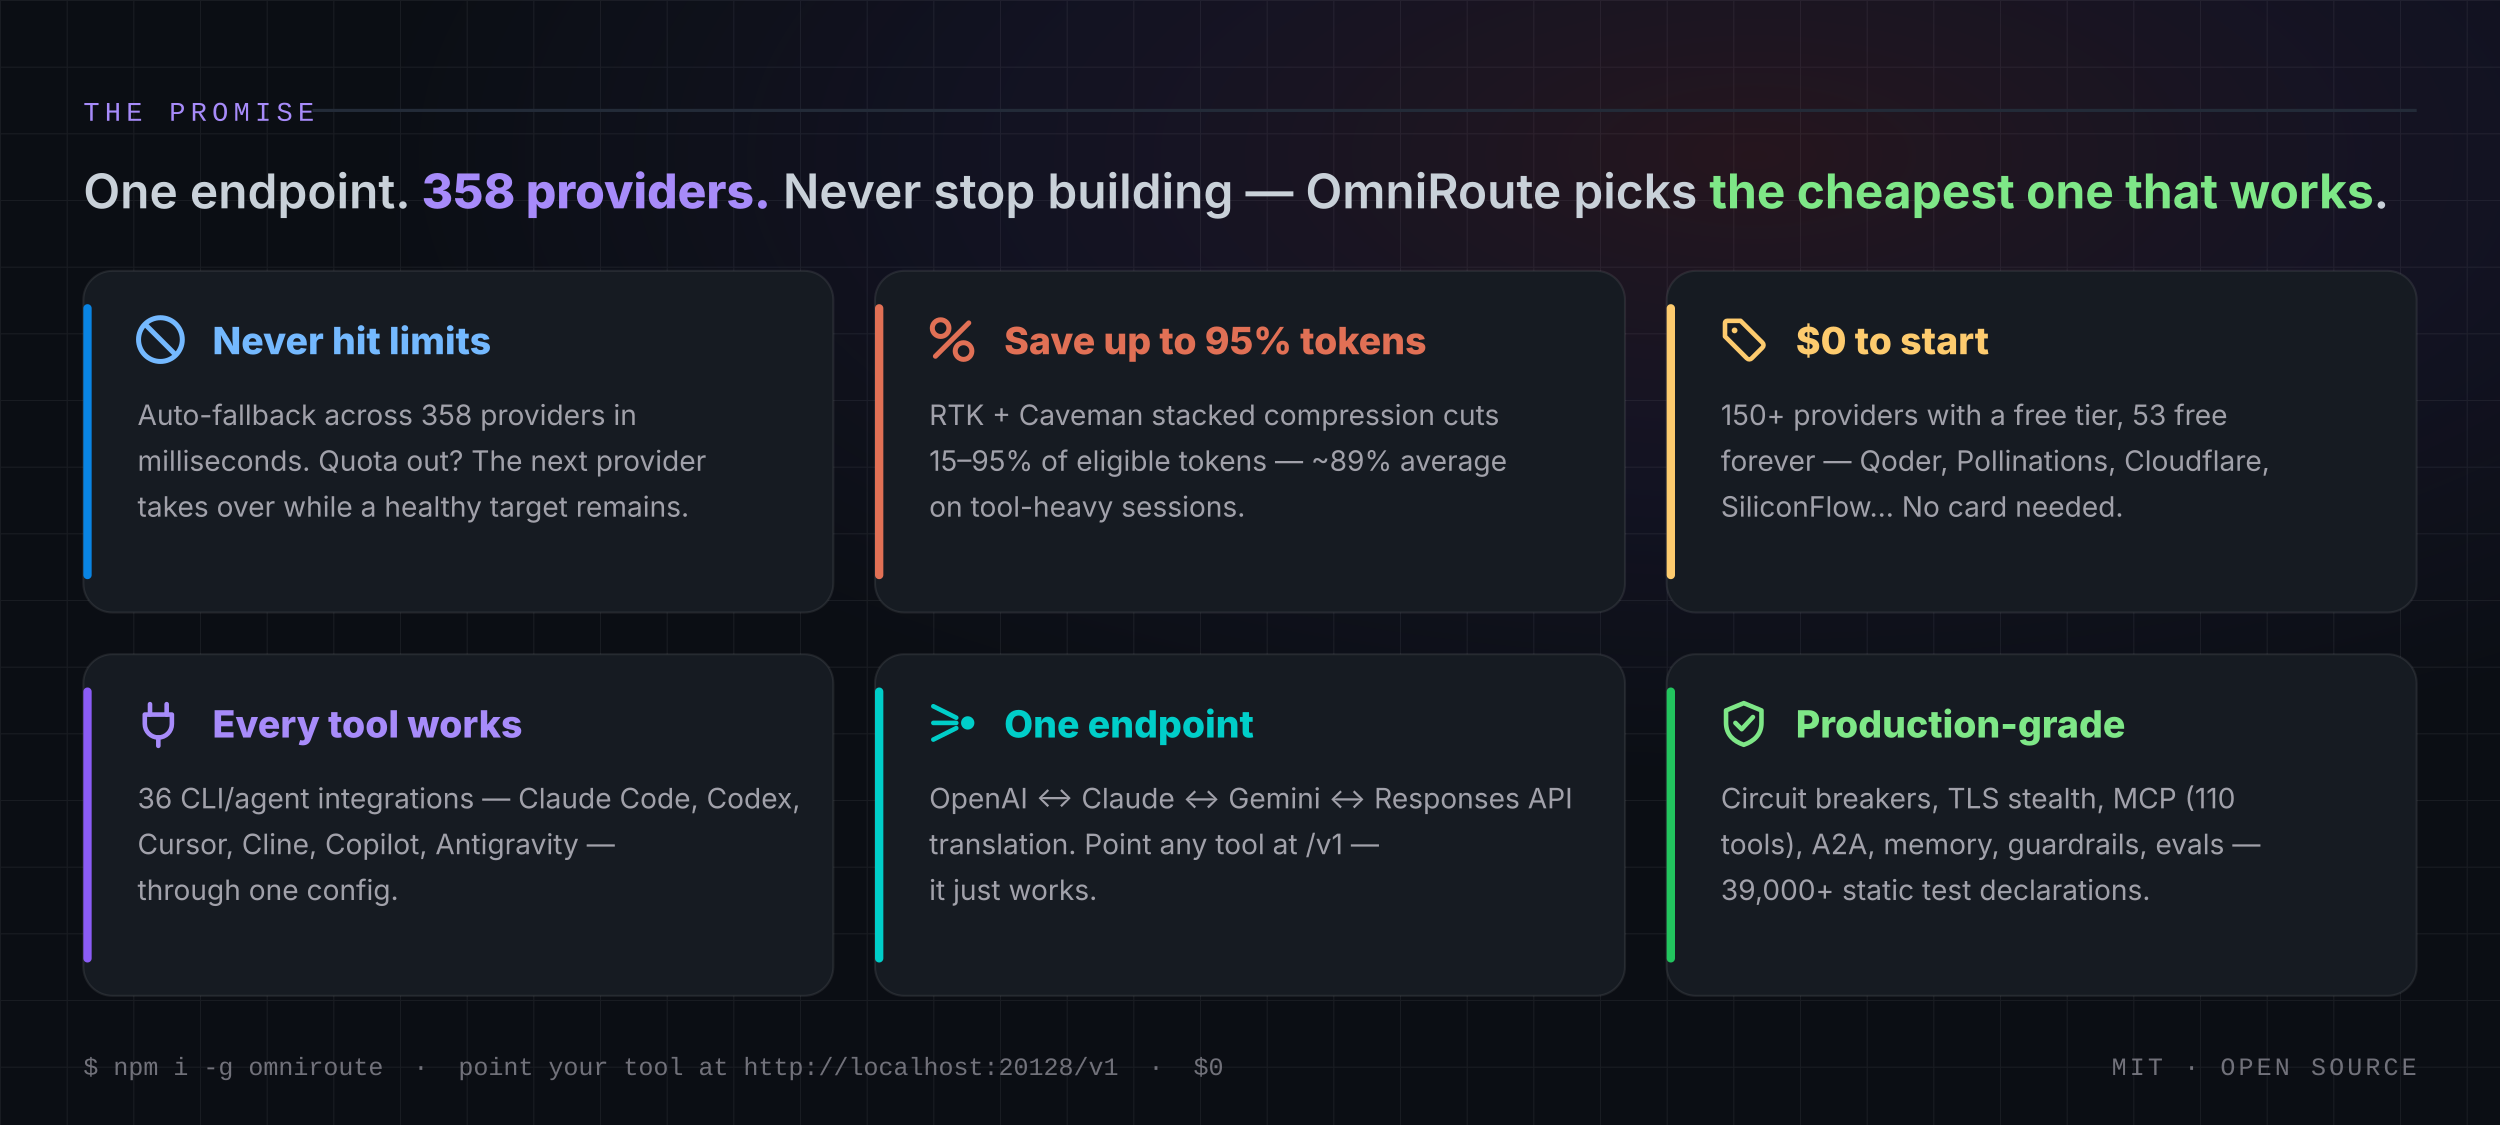
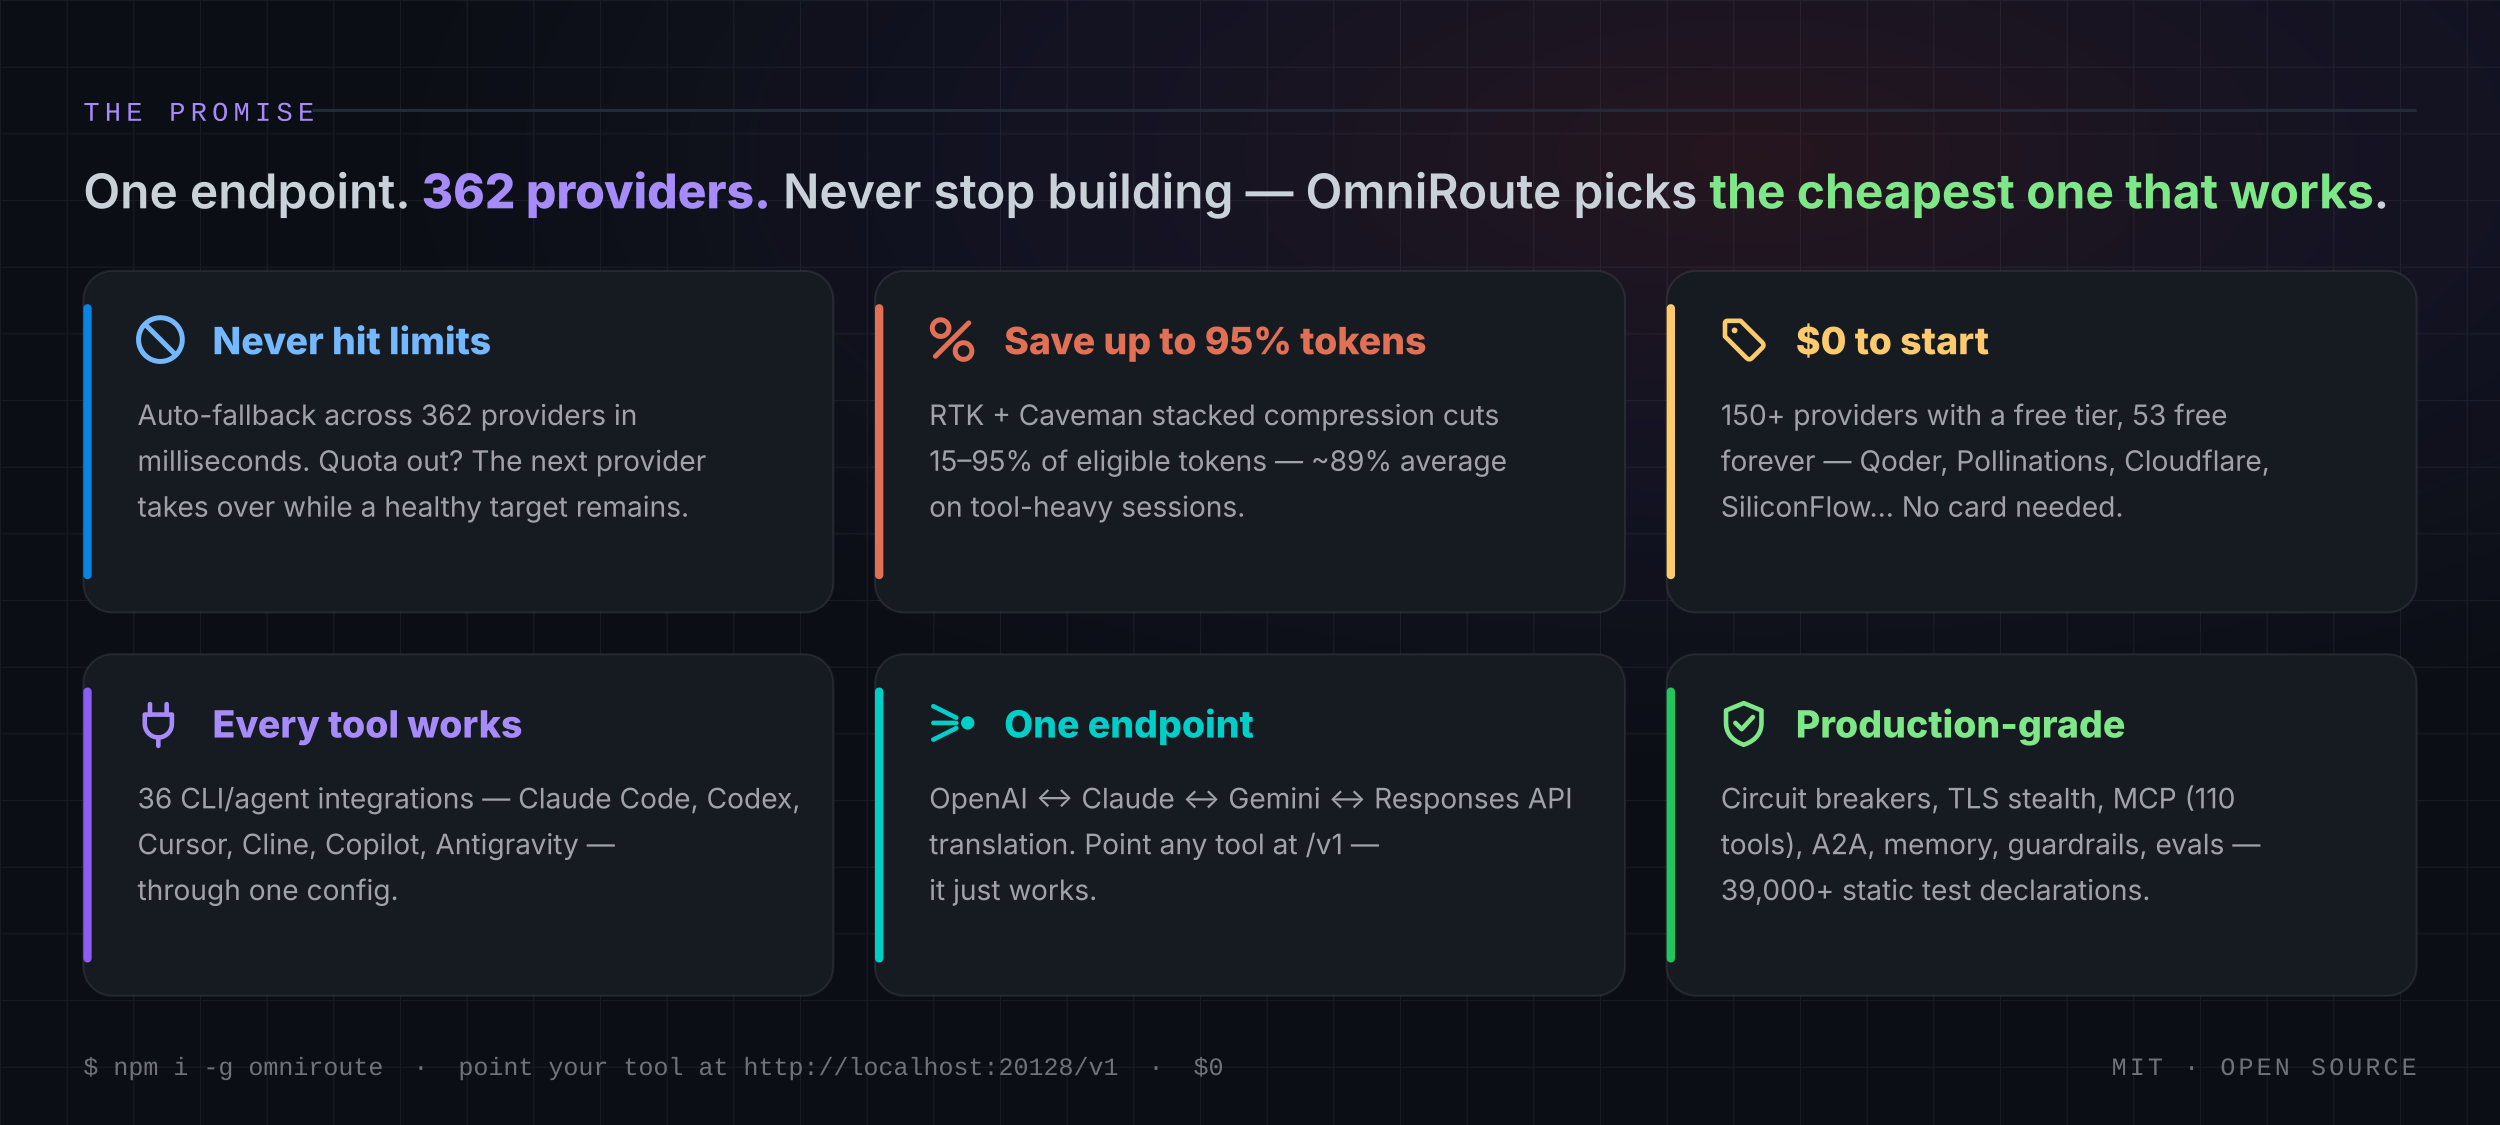
- <svg xmlns="http://www.w3.org/2000/svg" viewBox="0 0 1200 540" role="img" aria-label="The OmniRoute promise: one endpoint and 358 providers. Six pillars. Resilient fallback: automatic routing continues while another healthy target is available. Save up to 95 percent of eligible tokens: RTK plus Caveman stacked compression averages about 89 percent on tool-heavy sessions. Zero dollars to start: 150+ providers with a free tier and 54 recurring or keyless free-forever providers. Every tool works: 36 CLI and agent integration records, including Claude Code, Codex, Cursor, Cline, Copilot and Antigravity, through one config. One endpoint: OpenAI, Claude, Gemini and Responses API translation at /v1. Production controls: circuit breakers, TLS stealth, MCP with 110 tools, A2A, memory, guardrails, evals, and 39,000+ static test declarations across 5,100+ tracked test files.">
+ <svg xmlns="http://www.w3.org/2000/svg" viewBox="0 0 1200 540" role="img" aria-label="The OmniRoute promise: one endpoint and 362 providers. Six pillars. Resilient fallback: automatic routing continues while another healthy target is available. Save up to 95 percent of eligible tokens: RTK plus Caveman stacked compression averages about 89 percent on tool-heavy sessions. Zero dollars to start: 150+ providers with a free tier and 54 recurring or keyless free-forever providers. Every tool works: 36 CLI and agent integration records, including Claude Code, Codex, Cursor, Cline, Copilot and Antigravity, through one config. One endpoint: OpenAI, Claude, Gemini and Responses API translation at /v1. Production controls: circuit breakers, TLS stealth, MCP with 110 tools, A2A, memory, guardrails, evals, and 39,000+ static test declarations across 5,100+ tracked test files.">
  <defs>
    <pattern id="gridPaperP" width="32" height="32" patternUnits="userSpaceOnUse">
      <path d="M 32 0 L 0 0 0 32" fill="none" stroke="#ffffff" stroke-opacity="0.06" stroke-width="1" />
    </pattern>
    <radialGradient id="bgGlowP" cx="70%" cy="14%" r="55%">
      <stop offset="0%" stop-color="#e54d5e" stop-opacity="0.12" />
      <stop offset="55%" stop-color="#8b5cf6" stop-opacity="0.06" />
      <stop offset="100%" stop-color="#6366f1" stop-opacity="0" />
    </radialGradient>
  </defs>
  <rect width="1200" height="540" fill="#0b0e14" />
  <rect width="1200" height="540" fill="url(#gridPaperP)" />
  <rect width="1200" height="540" fill="url(#bgGlowP)" />
  <g>
    <text x="40" y="58" font-family="Consolas, 'Courier New', monospace" font-size="13" letter-spacing="2.5" fill="#a78bfa">THE PROMISE</text>
    <line x1="150" y1="53" x2="1160" y2="53" stroke="#232b38" stroke-width="1.5" />
  </g>
  <g>
-     <text x="40" y="100" font-family="Inter, 'Segoe UI', Arial, Helvetica, system-ui, sans-serif" font-size="23" font-weight="600" fill="#c9d1d9">One endpoint. <tspan fill="#a78bfa" font-weight="800">358 providers.</tspan> Never stop building — OmniRoute picks <tspan fill="#7ee787" font-weight="700">the cheapest one that works</tspan>.</text>
+     <text x="40" y="100" font-family="Inter, 'Segoe UI', Arial, Helvetica, system-ui, sans-serif" font-size="23" font-weight="600" fill="#c9d1d9">One endpoint. <tspan fill="#a78bfa" font-weight="800">362 providers.</tspan> Never stop building — OmniRoute picks <tspan fill="#7ee787" font-weight="700">the cheapest one that works</tspan>.</text>
  </g>
  <g font-family="Inter, 'Segoe UI', Arial, Helvetica, system-ui, sans-serif">
    <g>
      <rect x="40" y="130" width="360" height="164" rx="14" fill="#161b22" stroke="#ffffff" stroke-opacity="0.08" stroke-width="1" />
      <rect x="40" y="130" width="360" height="164" rx="14" fill="none" stroke="#74b9ff" stroke-width="1.5" opacity="0">
        <animate attributeName="opacity" values="0;0.9;0;0" keyTimes="0;0.055;0.12;1" dur="12s" begin="3s" repeatCount="indefinite" />
      </rect>
      <rect x="40" y="146" width="4" height="132" rx="2" fill="#0984e3" />
      <g transform="translate(66,152)" stroke="#74b9ff" stroke-width="2.4" fill="none" stroke-linecap="round">
        <circle cx="11" cy="11" r="10.5" />
        <line x1="3.9" y1="3.9" x2="18.1" y2="18.1" />
      </g>
      <text x="102" y="170" font-size="18" font-weight="800" fill="#74b9ff">Never hit limits</text>
-       <text x="66" y="204" font-size="13.5" fill="#a1a1aa">Auto-fallback across 358 providers in</text>
+       <text x="66" y="204" font-size="13.5" fill="#a1a1aa">Auto-fallback across 362 providers in</text>
      <text x="66" y="226" font-size="13.5" fill="#a1a1aa">milliseconds. Quota out? The next provider</text>
      <text x="66" y="248" font-size="13.5" fill="#a1a1aa">takes over while a healthy target remains.</text>
    </g>
    <g>
      <rect x="420" y="130" width="360" height="164" rx="14" fill="#161b22" stroke="#ffffff" stroke-opacity="0.08" stroke-width="1" />
      <rect x="420" y="130" width="360" height="164" rx="14" fill="none" stroke="#e17055" stroke-width="1.5" opacity="0">
        <animate attributeName="opacity" values="0;0;0.9;0;0" keyTimes="0;0.167;0.222;0.287;1" dur="12s" begin="3s" repeatCount="indefinite" />
      </rect>
      <rect x="420" y="146" width="4" height="132" rx="2" fill="#e17055" />
      <g transform="translate(446,152)" stroke="#e17055" stroke-width="2.4" fill="none" stroke-linecap="round">
        <circle cx="5.5" cy="5.5" r="4" />
        <circle cx="16.5" cy="16.5" r="4" />
        <line x1="19" y1="3" x2="3" y2="19" />
      </g>
      <text x="482" y="170" font-size="18" font-weight="800" fill="#e17055">Save up to 95% tokens</text>
      <text x="446" y="204" font-size="13.5" fill="#a1a1aa">RTK + Caveman stacked compression cuts</text>
      <text x="446" y="226" font-size="13.5" fill="#a1a1aa">15–95% of eligible tokens — ~89% average</text>
      <text x="446" y="248" font-size="13.5" fill="#a1a1aa">on tool-heavy sessions.</text>
    </g>
    <g>
      <rect x="800" y="130" width="360" height="164" rx="14" fill="#161b22" stroke="#ffffff" stroke-opacity="0.08" stroke-width="1" />
      <rect x="800" y="130" width="360" height="164" rx="14" fill="none" stroke="#fdcb6e" stroke-width="1.5" opacity="0">
        <animate attributeName="opacity" values="0;0;0.9;0;0" keyTimes="0;0.334;0.389;0.454;1" dur="12s" begin="3s" repeatCount="indefinite" />
      </rect>
      <rect x="800" y="146" width="4" height="132" rx="2" fill="#fdcb6e" />
      <g transform="translate(826,152)" stroke="#fdcb6e" stroke-width="2.2" fill="none" stroke-linecap="round" stroke-linejoin="round">
        <path d="M 2,9.5 L 2,3 A 1,1 0 0 1 3,2 L 9.5,2 L 20,12.5 A 1.6,1.6 0 0 1 20,14.8 L 14.8,20 A 1.6,1.6 0 0 1 12.5,20 Z" />
        <circle cx="6.6" cy="6.6" r="1.4" fill="#fdcb6e" stroke="none" />
      </g>
      <text x="862" y="170" font-size="18" font-weight="800" fill="#fdcb6e">$0 to start</text>
      <text x="826" y="204" font-size="13.5" fill="#a1a1aa">150+ providers with a free tier, 53 free</text>
      <text x="826" y="226" font-size="13.5" fill="#a1a1aa">forever — Qoder, Pollinations, Cloudflare,</text>
      <text x="826" y="248" font-size="13.5" fill="#a1a1aa">SiliconFlow… No card needed.</text>
    </g>
    <g>
      <rect x="40" y="314" width="360" height="164" rx="14" fill="#161b22" stroke="#ffffff" stroke-opacity="0.08" stroke-width="1" />
      <rect x="40" y="314" width="360" height="164" rx="14" fill="none" stroke="#a78bfa" stroke-width="1.5" opacity="0">
        <animate attributeName="opacity" values="0;0;0.9;0;0" keyTimes="0;0.5;0.555;0.62;1" dur="12s" begin="3s" repeatCount="indefinite" />
      </rect>
      <rect x="40" y="330" width="4" height="132" rx="2" fill="#8b5cf6" />
      <g transform="translate(66,336)" stroke="#a78bfa" stroke-width="2.2" fill="none" stroke-linecap="round" stroke-linejoin="round">
        <path d="M 6,2 L 6,7 M 14,2 L 14,7" />
        <path d="M 3.5,7 L 16.5,7 L 16.5,11.5 A 6.5,6.5 0 0 1 10,18 A 6.5,6.5 0 0 1 3.5,11.5 Z" />
        <path d="M 10,18 L 10,22" />
      </g>
      <text x="102" y="354" font-size="18" font-weight="800" fill="#a78bfa">Every tool works</text>
      <text x="66" y="388" font-size="13.5" fill="#a1a1aa">36 CLI/agent integrations — Claude Code, Codex,</text>
      <text x="66" y="410" font-size="13.5" fill="#a1a1aa">Cursor, Cline, Copilot, Antigravity —</text>
      <text x="66" y="432" font-size="13.5" fill="#a1a1aa">through one config.</text>
    </g>
    <g>
      <rect x="420" y="314" width="360" height="164" rx="14" fill="#161b22" stroke="#ffffff" stroke-opacity="0.08" stroke-width="1" />
      <rect x="420" y="314" width="360" height="164" rx="14" fill="none" stroke="#00cec9" stroke-width="1.5" opacity="0">
        <animate attributeName="opacity" values="0;0;0.9;0;0" keyTimes="0;0.667;0.722;0.787;1" dur="12s" begin="3s" repeatCount="indefinite" />
      </rect>
      <rect x="420" y="330" width="4" height="132" rx="2" fill="#00cec9" />
      <g transform="translate(446,336)" stroke="#00cec9" stroke-width="2.2" fill="none" stroke-linecap="round">
        <path d="M 2,3 L 13,8.5 M 2,11 L 13,11 M 2,19 L 13,13.5" />
        <circle cx="18.5" cy="11" r="3.2" fill="#00cec9" stroke="none" />
      </g>
      <text x="482" y="354" font-size="18" font-weight="800" fill="#00cec9">One endpoint</text>
      <text x="446" y="388" font-size="13.5" fill="#a1a1aa">OpenAI ↔ Claude ↔ Gemini ↔ Responses API</text>
      <text x="446" y="410" font-size="13.5" fill="#a1a1aa">translation. Point any tool at /v1 —</text>
      <text x="446" y="432" font-size="13.5" fill="#a1a1aa">it just works.</text>
    </g>
    <g>
      <rect x="800" y="314" width="360" height="164" rx="14" fill="#161b22" stroke="#ffffff" stroke-opacity="0.08" stroke-width="1" />
      <rect x="800" y="314" width="360" height="164" rx="14" fill="none" stroke="#7ee787" stroke-width="1.5" opacity="0">
        <animate attributeName="opacity" values="0;0;0.9;0;0" keyTimes="0;0.834;0.889;0.954;1" dur="12s" begin="3s" repeatCount="indefinite" />
      </rect>
      <rect x="800" y="330" width="4" height="132" rx="2" fill="#22c55e" />
      <g transform="translate(826,336)" stroke="#7ee787" stroke-width="2.2" fill="none" stroke-linecap="round" stroke-linejoin="round">
        <path d="M 11,1.5 L 19.5,5 L 19.5,11 C 19.5,16.5 16,19.8 11,21.5 C 6,19.8 2.5,16.5 2.5,11 L 2.5,5 Z" />
        <path d="M 7,11 L 10,14 L 15.4,8.2" />
      </g>
      <text x="862" y="354" font-size="18" font-weight="800" fill="#7ee787">Production-grade</text>
      <text x="826" y="388" font-size="13.5" fill="#a1a1aa">Circuit breakers, TLS stealth, MCP (110</text>
      <text x="826" y="410" font-size="13.5" fill="#a1a1aa">tools), A2A, memory, guardrails, evals —</text>
      <text x="826" y="432" font-size="13.5" fill="#a1a1aa">39,000+ static test declarations.</text>
    </g>
  </g>
  <g>
    <text x="40" y="516" font-family="Consolas, 'Courier New', monospace" font-size="12" fill="#71717a">$ npm i -g omniroute  ·  point your tool at http://localhost:20128/v1  ·  $0</text>
    <text x="1160" y="516" text-anchor="end" font-family="Consolas, 'Courier New', monospace" font-size="12" letter-spacing="1.5" fill="#71717a">MIT · OPEN SOURCE</text>
  </g>
</svg>
